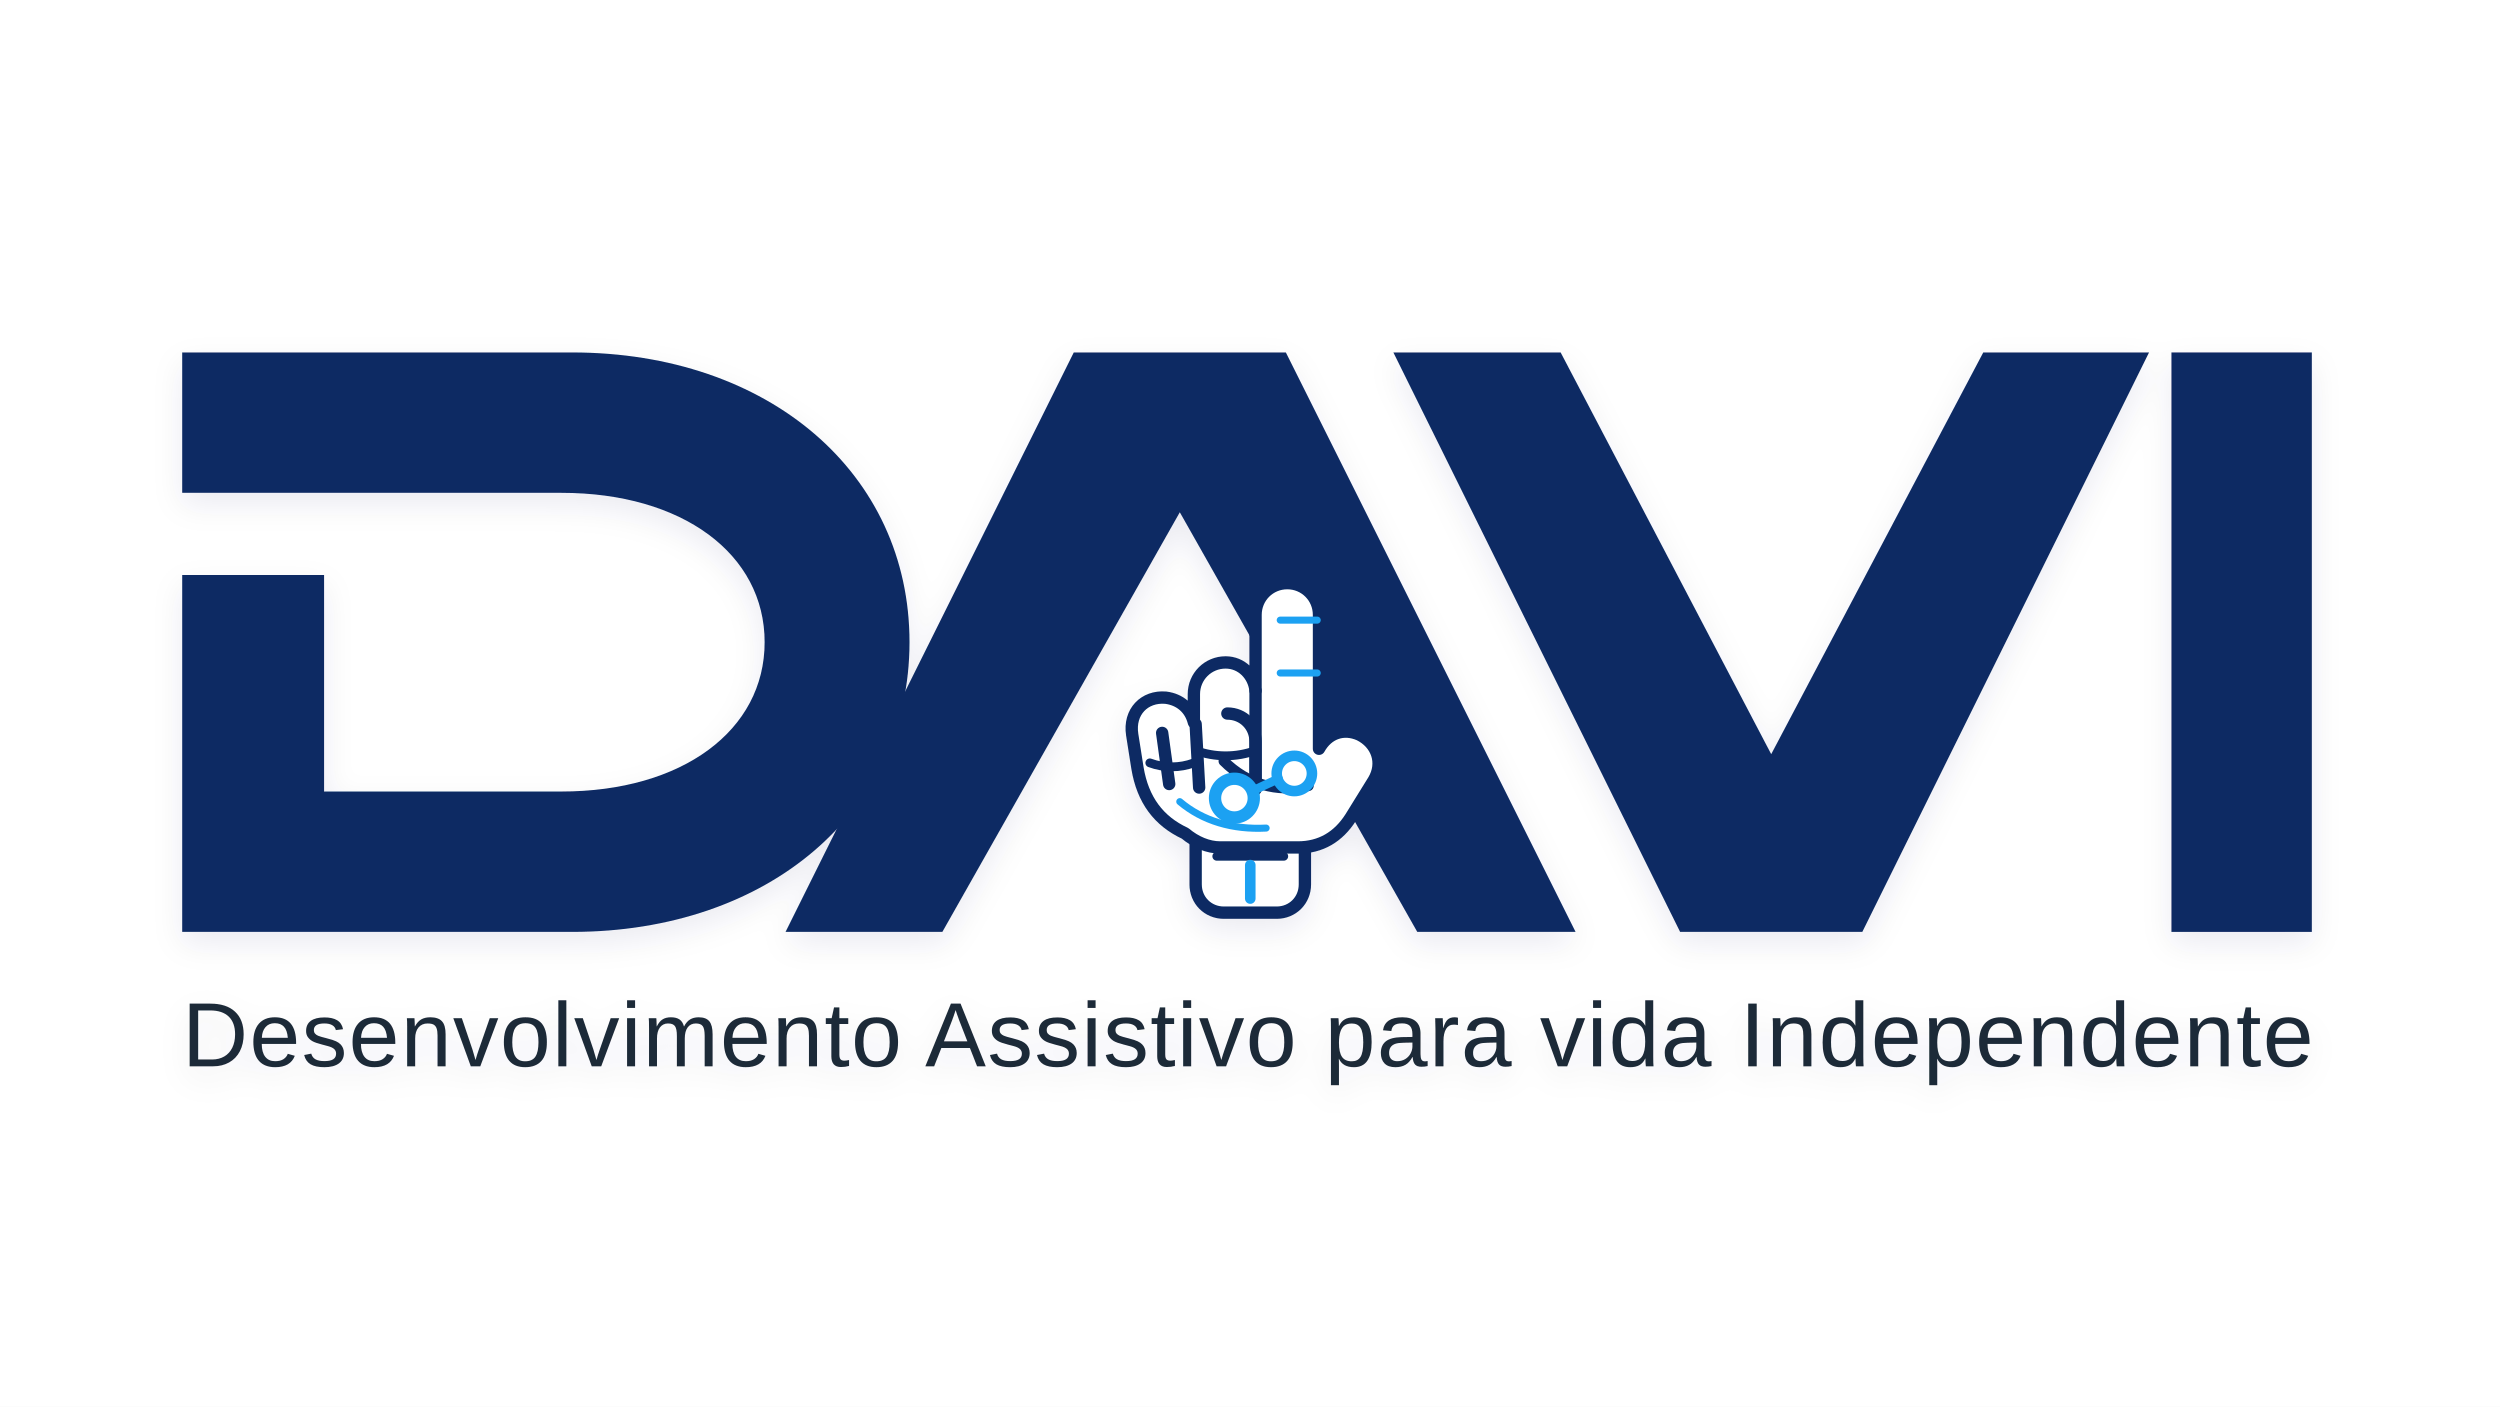
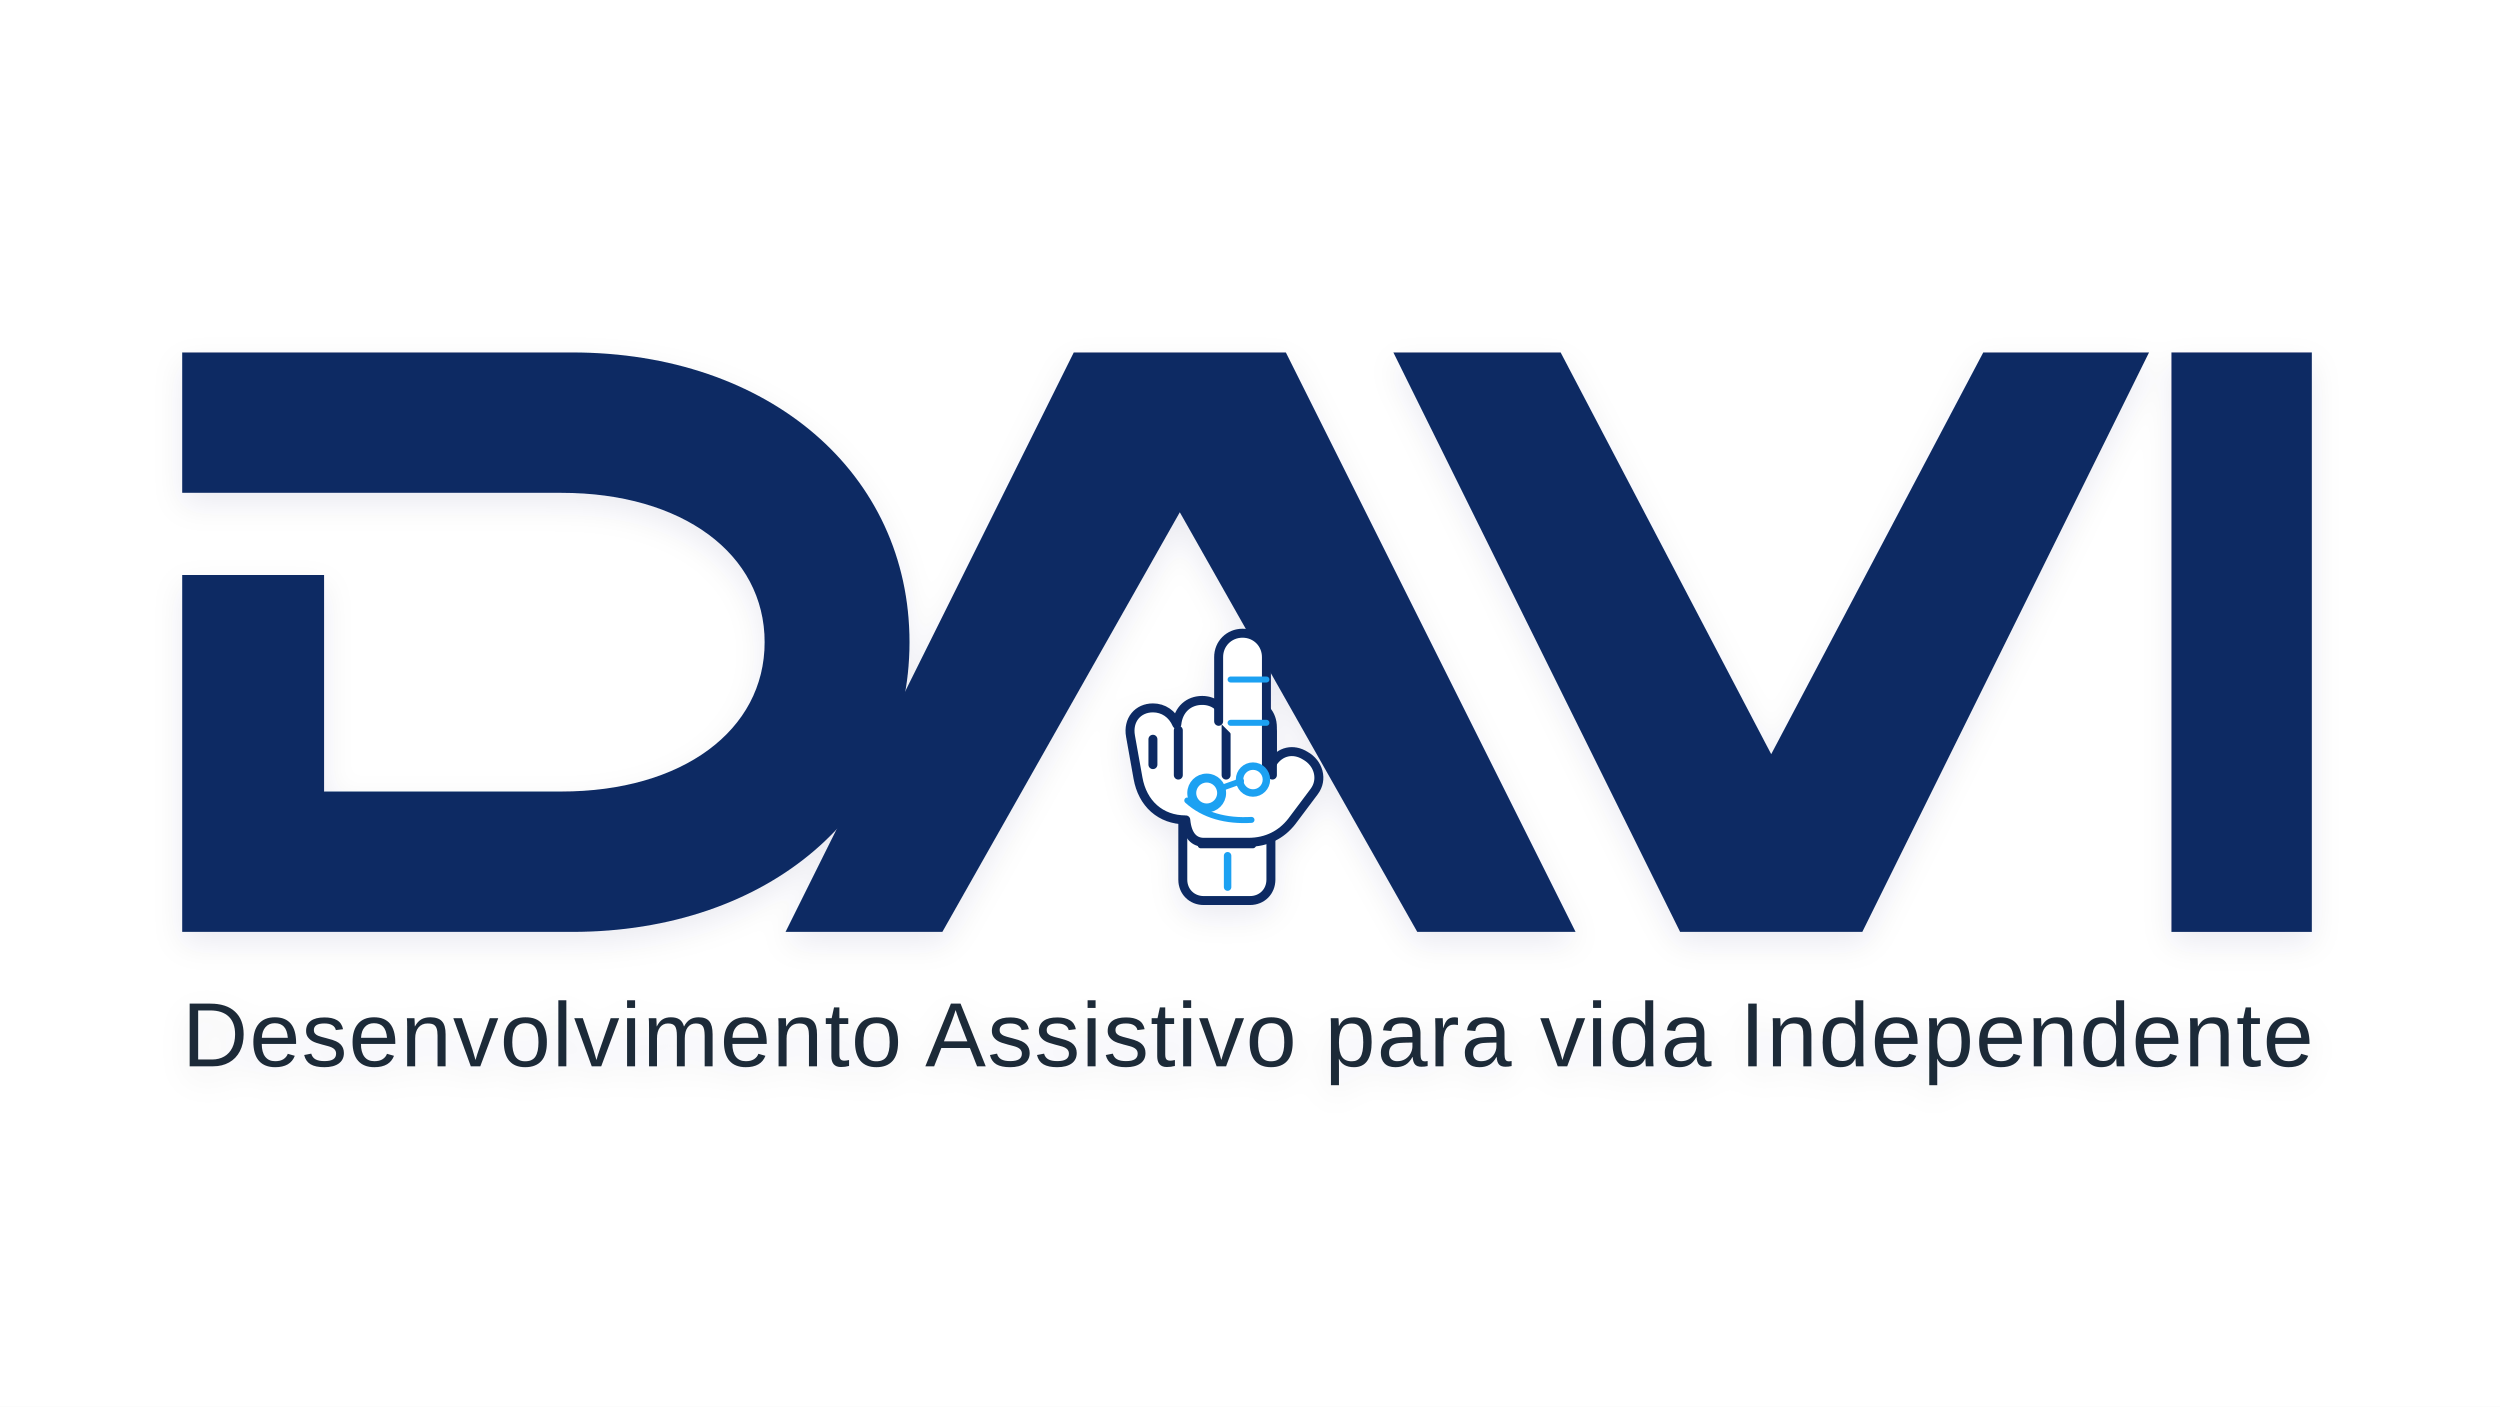
<svg xmlns="http://www.w3.org/2000/svg" width="1674" height="942" viewBox="0 0 1674 942" fill="none" role="img" aria-labelledby="title desc">
  <rect width="1674" height="942" fill="#FFFFFF" />
  <g filter="url(#softShadow)">
    <g fill="#082B63">
      <path d="M122 236H383C515 236 609 317 609 430C609 543 515 624 383 624H122V385H217V530H376C457 530 512 489 512 430C512 371 457 330 376 330H122V236Z" />
      <path d="M526 624L719 236H861L1055 624H949L790 343L631 624H526Z" />
      <path d="M933 236H1045L1186 505L1328 236H1439L1247 624H1125L933 236Z" />
      <path d="M1454 236H1548V624H1454V236Z" />
    </g>
-     <g transform="translate(718 394) scale(1.18)" stroke-linecap="round" stroke-linejoin="round">
-       <path d="M70 138V168C70 177 77 184 86 184H116C125 184 132 177 132 168V138" fill="#FFFFFF" stroke="#082B63" stroke-width="7" />
-       <path d="M82 152H120" stroke="#082B63" stroke-width="5" />
-       <path d="M101 157V176" stroke="#1DA1F2" stroke-width="6" />
-       <path d="M64 139C49 132 40 120 37 102L34 83C32 70 41 61 53 62C61 63 67 68 69 76V60C69 50 77 42 87 42C96 42 103 49 104 58V15C104 5 112 -3 122 -3C132 -3 140 5 140 15V91C145 82 154 79 163 83C173 88 177 99 171 109L158 130C151 141 141 147 128 147H84C77 147 70 144 64 139Z" fill="#FFFFFF" stroke="#082B63" stroke-width="7" />
-       <path d="M104 58V111" stroke="#082B63" stroke-width="7" />
-       <path d="M70 77L72 113" stroke="#082B63" stroke-width="7" />
-       <path d="M51 82L55 111" stroke="#082B63" stroke-width="7" />
-       <path d="M88 71C97 71 104 78 104 87V114" stroke="#082B63" stroke-width="7" />
-       <path d="M118 18H139" stroke="#1DA1F2" stroke-width="4" />
-       <path d="M118 48H139" stroke="#1DA1F2" stroke-width="4" />
-       <path d="M86 98C99 111 116 116 134 112" stroke="#082B63" stroke-width="6" />
-       <path d="M61 121C74 132 91 137 110 136" stroke="#1DA1F2" stroke-width="4" />
-       <circle cx="92" cy="119" r="11" fill="#FFFFFF" stroke="#1DA1F2" stroke-width="7" />
-       <circle cx="126" cy="105" r="10" fill="#FFFFFF" stroke="#1DA1F2" stroke-width="6" />
-       <path d="M102 115L117 108" stroke="#1DA1F2" stroke-width="5" />
-       <path d="M44 99C52 102 61 102 69 99" stroke="#082B63" stroke-width="5" />
-       <path d="M70 92C81 96 93 96 104 92" stroke="#082B63" stroke-width="5" />
+     <g transform="translate(720 423)" stroke-linecap="round" stroke-linejoin="round">
+       <path d="M72 126V166C72 174 78 180 86 180H117C125 180 131 174 131 166V126" fill="#FFFFFF" stroke="#082B63" stroke-width="6" />
+       <path d="M84 143H119" stroke="#082B63" stroke-width="4" />
+       <path d="M102 150V171" stroke="#1DA1F2" stroke-width="5" />
+       <path d="M74 126C57 126 45 115 42 98L37 70C35 59 42 51 52 51C59 51 65 55 68 62C69 52 76 46 85 46C93 46 99 51 101 59C103 52 109 48 117 48C126 48 132 55 132 64V88C137 80 146 78 154 83C163 88 166 99 160 107L145 127C138 136 128 141 116 141H86C80 141 75 137 74 126Z" fill="#FFFFFF" stroke="#082B63" stroke-width="6" />
+       <path d="M69 96V66" stroke="#082B63" stroke-width="6" />
+       <path d="M101 96V63" stroke="#082B63" stroke-width="6" />
+       <path d="M132 96V67" stroke="#082B63" stroke-width="6" />
+       <path d="M52 89V72" stroke="#082B63" stroke-width="6" />
+       <path d="M96 60V17C96 8 103 1 112 1C121 1 128 8 128 17V92" fill="#FFFFFF" />
+       <path d="M96 60V17C96 8 103 1 112 1C121 1 128 8 128 17V92" stroke="#082B63" stroke-width="6" />
+       <path d="M104 32H128" stroke="#1DA1F2" stroke-width="4" />
+       <path d="M104 61H128" stroke="#1DA1F2" stroke-width="4" />
+       <path d="M75 113C86 123 101 127 118 126" stroke="#1DA1F2" stroke-width="4" />
+       <circle cx="88" cy="108" r="10" fill="#FFFFFF" stroke="#1DA1F2" stroke-width="6" />
+       <circle cx="119" cy="99" r="9" fill="#FFFFFF" stroke="#1DA1F2" stroke-width="5" />
+       <path d="M97 105L111 100" stroke="#1DA1F2" stroke-width="4" />
    </g>
    <text x="122" y="714" fill="#1F2937" font-family="Arial, Helvetica, sans-serif" font-size="61" font-weight="500" letter-spacing="1">Desenvolvimento Assistivo para vida Independente</text>
  </g>
  <defs>
    <filter id="softShadow" x="80" y="196" width="1510" height="560" filterUnits="userSpaceOnUse" color-interpolation-filters="sRGB">
      <feDropShadow dx="0" dy="8" stdDeviation="10" flood-color="#082B63" flood-opacity="0.08" />
    </filter>
  </defs>
</svg>
